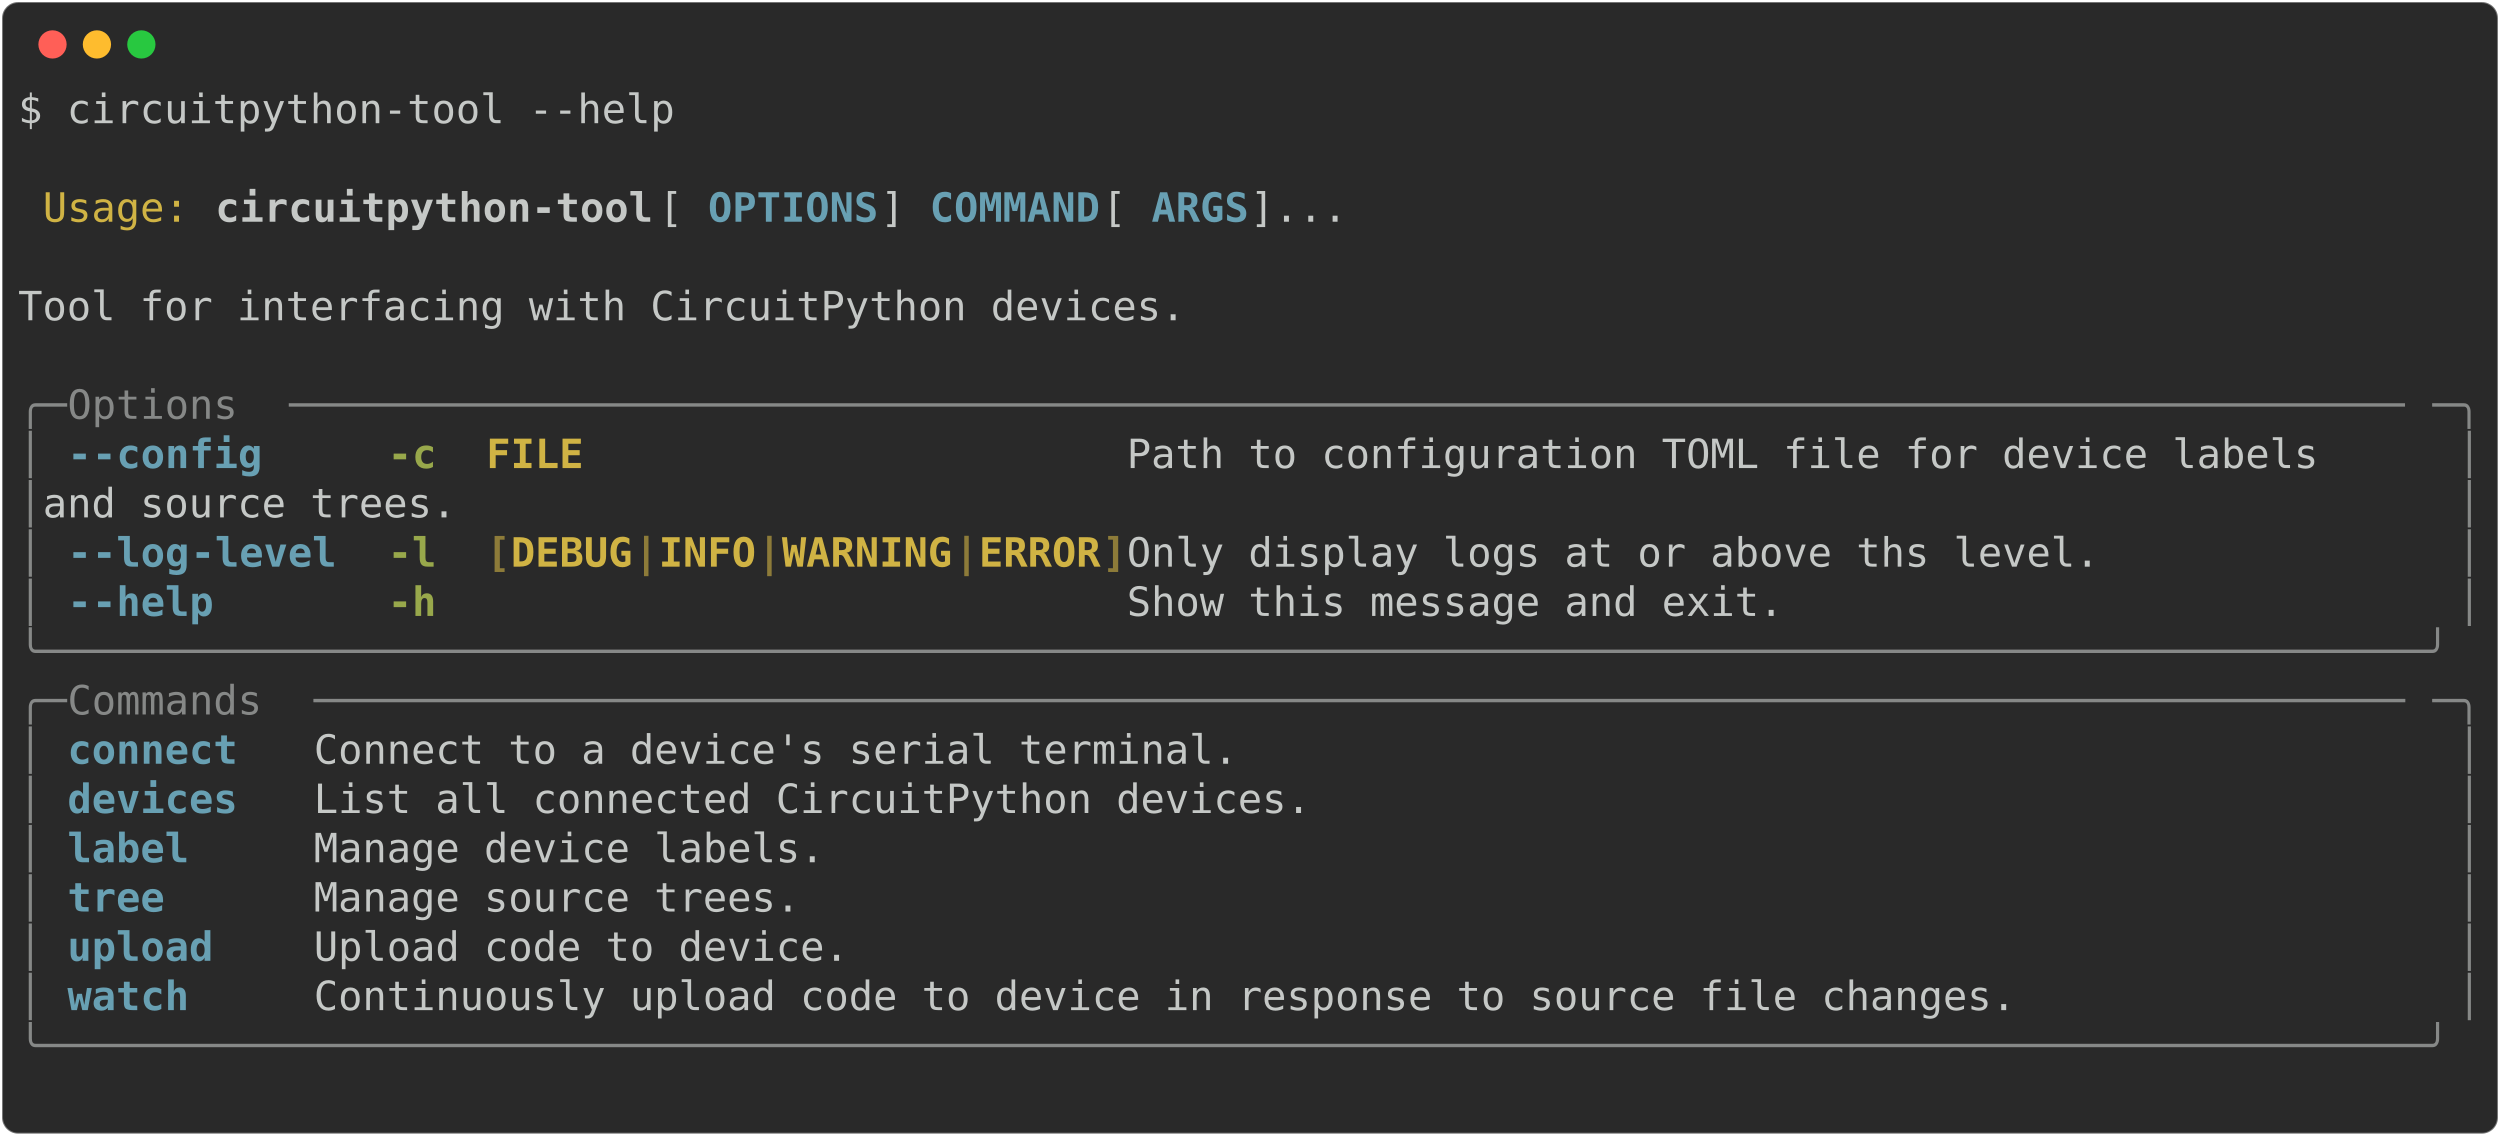
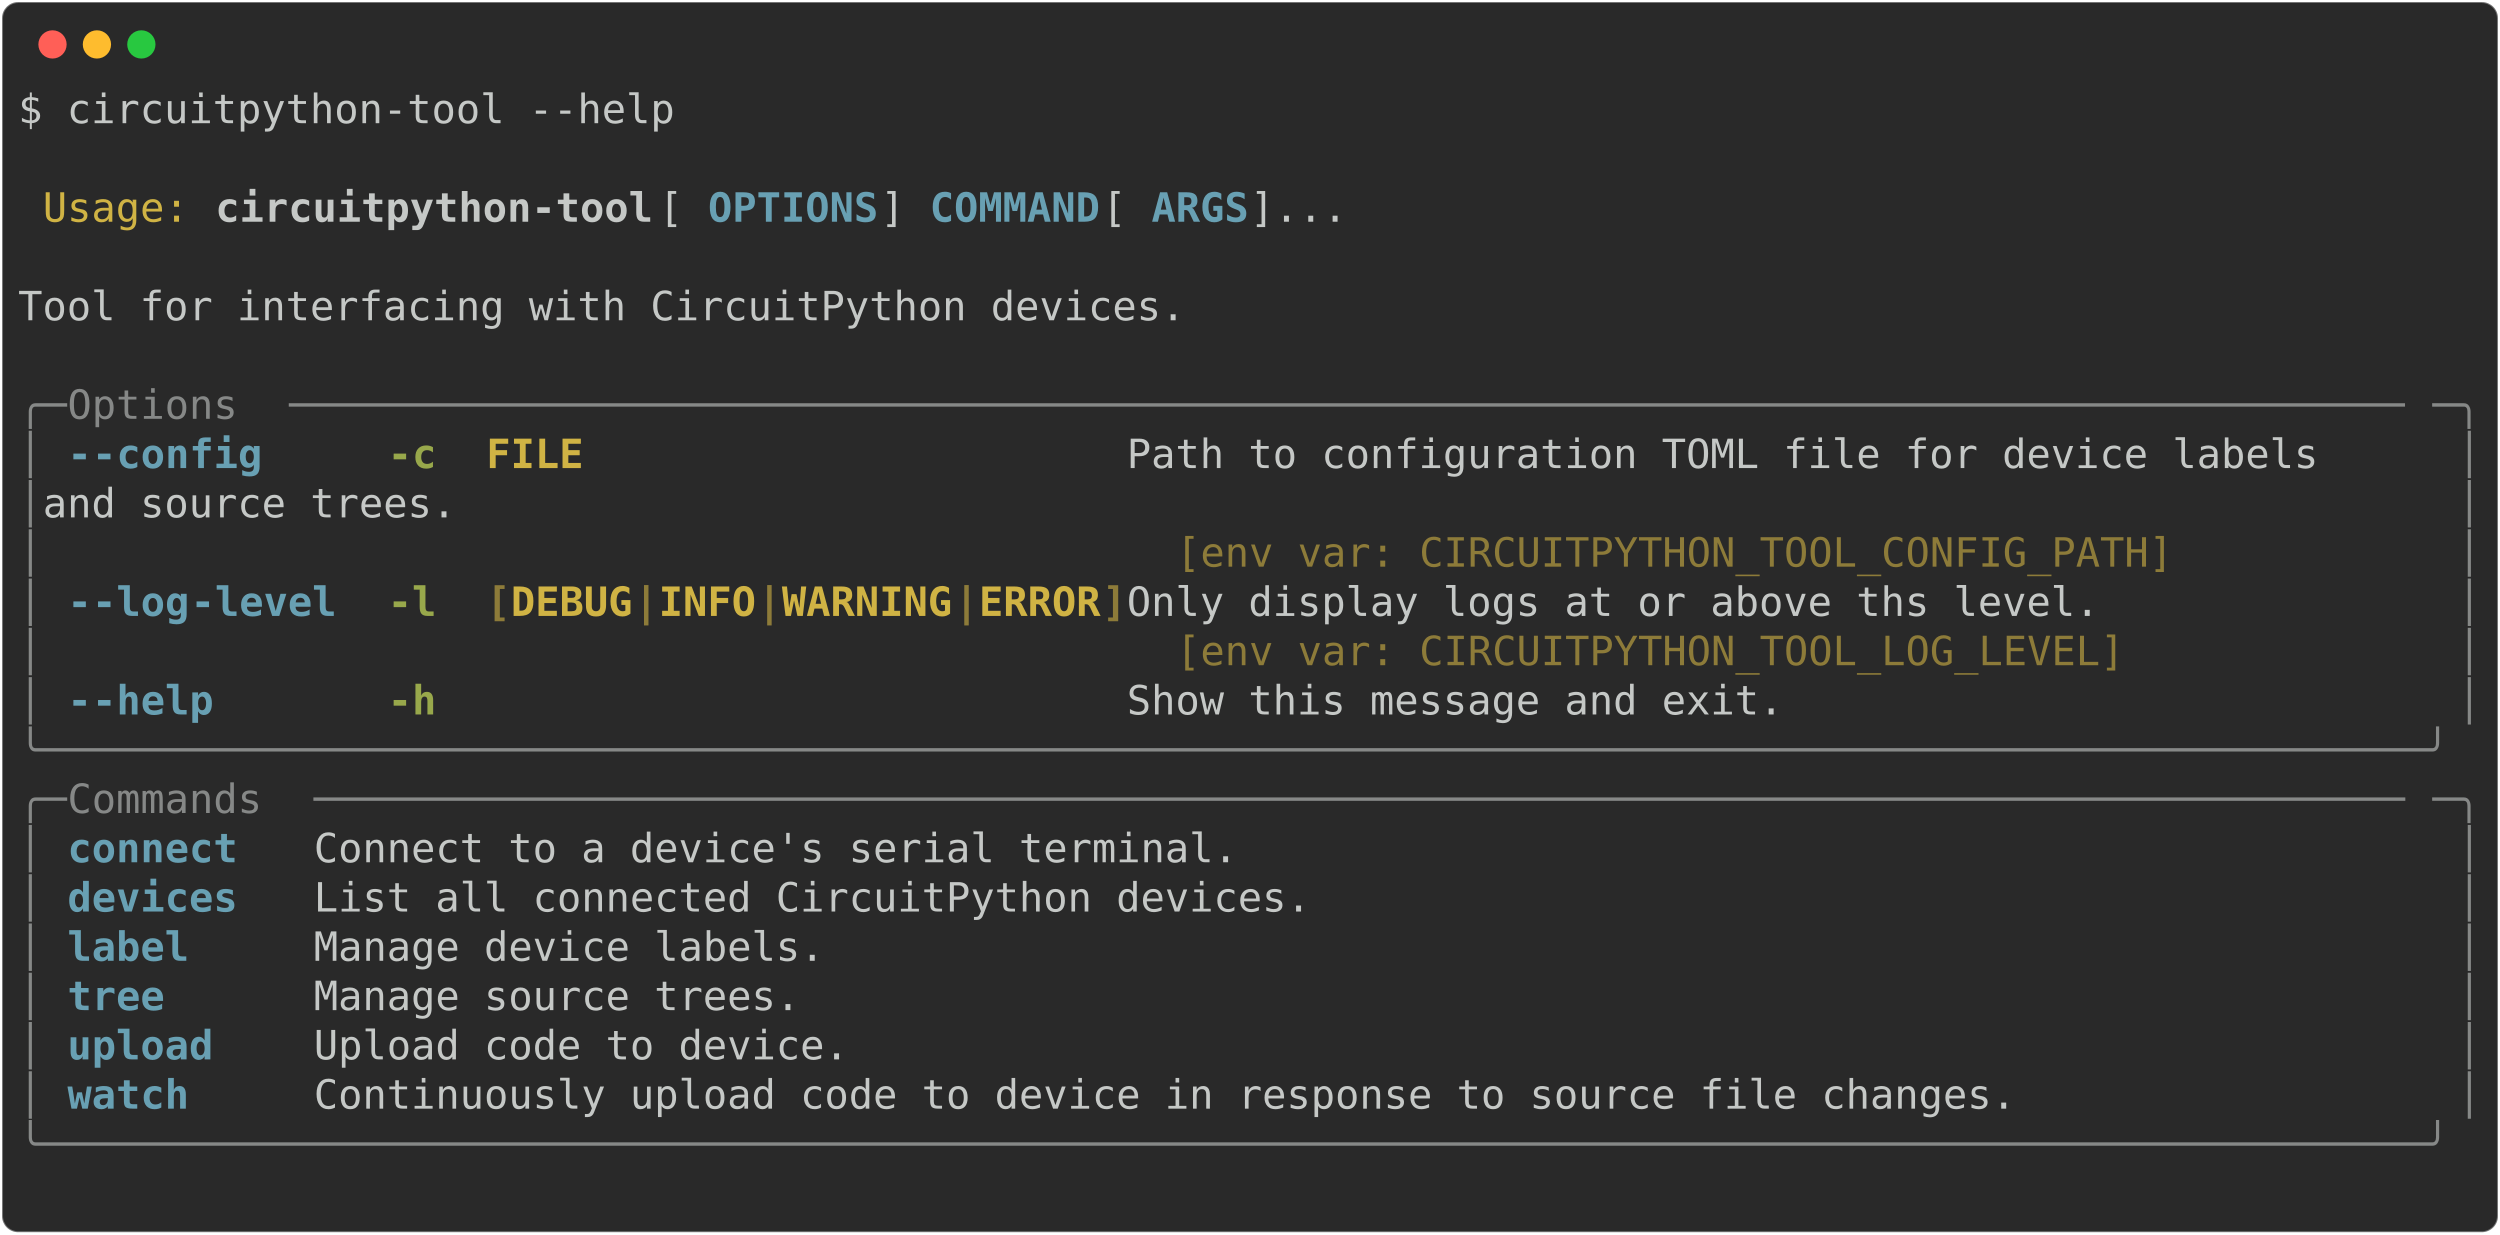
- <svg xmlns="http://www.w3.org/2000/svg" class="rich-terminal" viewBox="0 0 1238 562.4">
+ <svg xmlns="http://www.w3.org/2000/svg" class="rich-terminal" viewBox="0 0 1238 611.2">
  <style>

    @font-face {
        font-family: "Fira Code";
        src: local("FiraCode-Regular"),
                url("https://cdnjs.cloudflare.com/ajax/libs/firacode/6.2.0/woff2/FiraCode-Regular.woff2") format("woff2"),
                url("https://cdnjs.cloudflare.com/ajax/libs/firacode/6.2.0/woff/FiraCode-Regular.woff") format("woff");
        font-style: normal;
        font-weight: 400;
    }
    @font-face {
        font-family: "Fira Code";
        src: local("FiraCode-Bold"),
                url("https://cdnjs.cloudflare.com/ajax/libs/firacode/6.2.0/woff2/FiraCode-Bold.woff2") format("woff2"),
                url("https://cdnjs.cloudflare.com/ajax/libs/firacode/6.2.0/woff/FiraCode-Bold.woff") format("woff");
        font-style: bold;
        font-weight: 700;
    }

-     .terminal-1123984690-matrix {
+     .terminal-1804226684-matrix {
        font-family: Fira Code, monospace;
        font-size: 20px;
        line-height: 24.4px;
        font-variant-east-asian: full-width;
    }

-     .terminal-1123984690-title {
+     .terminal-1804226684-title {
        font-size: 18px;
        font-weight: bold;
        font-family: arial;
    }

-     .terminal-1123984690-r1 { fill: #c5c8c6 }
- .terminal-1123984690-r2 { fill: #d0b344 }
- .terminal-1123984690-r3 { fill: #c5c8c6;font-weight: bold }
- .terminal-1123984690-r4 { fill: #68a0b3;font-weight: bold }
- .terminal-1123984690-r5 { fill: #868887 }
- .terminal-1123984690-r6 { fill: #98a84b;font-weight: bold }
- .terminal-1123984690-r7 { fill: #d0b344;font-weight: bold }
- .terminal-1123984690-r8 { fill: #8d7b39;font-weight: bold }
+     .terminal-1804226684-r1 { fill: #c5c8c6 }
+ .terminal-1804226684-r2 { fill: #d0b344 }
+ .terminal-1804226684-r3 { fill: #c5c8c6;font-weight: bold }
+ .terminal-1804226684-r4 { fill: #68a0b3;font-weight: bold }
+ .terminal-1804226684-r5 { fill: #868887 }
+ .terminal-1804226684-r6 { fill: #98a84b;font-weight: bold }
+ .terminal-1804226684-r7 { fill: #d0b344;font-weight: bold }
+ .terminal-1804226684-r8 { fill: #8d7b39 }
+ .terminal-1804226684-r9 { fill: #8d7b39;font-weight: bold }
    </style>
  <defs>
-     <clipPath id="terminal-1123984690-clip-terminal">
-       <rect x="0" y="0" width="1219.0" height="511.4" />
-     </clipPath>
-     <clipPath id="terminal-1123984690-line-0">
+     <clipPath id="terminal-1804226684-clip-terminal">
+       <rect x="0" y="0" width="1219.0" height="560.2" />
+     </clipPath>
+     <clipPath id="terminal-1804226684-line-0">
      <rect x="0" y="1.5" width="1220" height="24.65" />
    </clipPath>
-     <clipPath id="terminal-1123984690-line-1">
+     <clipPath id="terminal-1804226684-line-1">
      <rect x="0" y="25.9" width="1220" height="24.65" />
    </clipPath>
-     <clipPath id="terminal-1123984690-line-2">
+     <clipPath id="terminal-1804226684-line-2">
      <rect x="0" y="50.3" width="1220" height="24.65" />
    </clipPath>
-     <clipPath id="terminal-1123984690-line-3">
+     <clipPath id="terminal-1804226684-line-3">
      <rect x="0" y="74.7" width="1220" height="24.65" />
    </clipPath>
-     <clipPath id="terminal-1123984690-line-4">
+     <clipPath id="terminal-1804226684-line-4">
      <rect x="0" y="99.1" width="1220" height="24.65" />
    </clipPath>
-     <clipPath id="terminal-1123984690-line-5">
+     <clipPath id="terminal-1804226684-line-5">
      <rect x="0" y="123.5" width="1220" height="24.65" />
    </clipPath>
-     <clipPath id="terminal-1123984690-line-6">
+     <clipPath id="terminal-1804226684-line-6">
      <rect x="0" y="147.9" width="1220" height="24.65" />
    </clipPath>
-     <clipPath id="terminal-1123984690-line-7">
+     <clipPath id="terminal-1804226684-line-7">
      <rect x="0" y="172.3" width="1220" height="24.65" />
    </clipPath>
-     <clipPath id="terminal-1123984690-line-8">
+     <clipPath id="terminal-1804226684-line-8">
      <rect x="0" y="196.7" width="1220" height="24.65" />
    </clipPath>
-     <clipPath id="terminal-1123984690-line-9">
+     <clipPath id="terminal-1804226684-line-9">
      <rect x="0" y="221.1" width="1220" height="24.65" />
    </clipPath>
-     <clipPath id="terminal-1123984690-line-10">
+     <clipPath id="terminal-1804226684-line-10">
      <rect x="0" y="245.5" width="1220" height="24.65" />
    </clipPath>
-     <clipPath id="terminal-1123984690-line-11">
+     <clipPath id="terminal-1804226684-line-11">
      <rect x="0" y="269.9" width="1220" height="24.65" />
    </clipPath>
-     <clipPath id="terminal-1123984690-line-12">
+     <clipPath id="terminal-1804226684-line-12">
      <rect x="0" y="294.3" width="1220" height="24.65" />
    </clipPath>
-     <clipPath id="terminal-1123984690-line-13">
+     <clipPath id="terminal-1804226684-line-13">
      <rect x="0" y="318.7" width="1220" height="24.65" />
    </clipPath>
-     <clipPath id="terminal-1123984690-line-14">
+     <clipPath id="terminal-1804226684-line-14">
      <rect x="0" y="343.1" width="1220" height="24.65" />
    </clipPath>
-     <clipPath id="terminal-1123984690-line-15">
+     <clipPath id="terminal-1804226684-line-15">
      <rect x="0" y="367.5" width="1220" height="24.65" />
    </clipPath>
-     <clipPath id="terminal-1123984690-line-16">
+     <clipPath id="terminal-1804226684-line-16">
      <rect x="0" y="391.9" width="1220" height="24.65" />
    </clipPath>
-     <clipPath id="terminal-1123984690-line-17">
+     <clipPath id="terminal-1804226684-line-17">
      <rect x="0" y="416.3" width="1220" height="24.65" />
    </clipPath>
-     <clipPath id="terminal-1123984690-line-18">
+     <clipPath id="terminal-1804226684-line-18">
      <rect x="0" y="440.7" width="1220" height="24.65" />
    </clipPath>
-     <clipPath id="terminal-1123984690-line-19">
+     <clipPath id="terminal-1804226684-line-19">
      <rect x="0" y="465.1" width="1220" height="24.65" />
    </clipPath>
+     <clipPath id="terminal-1804226684-line-20">
+       <rect x="0" y="489.5" width="1220" height="24.65" />
+     </clipPath>
+     <clipPath id="terminal-1804226684-line-21">
+       <rect x="0" y="513.9" width="1220" height="24.65" />
+     </clipPath>
  </defs>
-   <rect fill="#292929" stroke="rgba(255,255,255,0.35)" stroke-width="1" x="1" y="1" width="1236" height="560.4" rx="8" />
+   <rect fill="#292929" stroke="rgba(255,255,255,0.35)" stroke-width="1" x="1" y="1" width="1236" height="609.2" rx="8" />
  <g transform="translate(26,22)">
    <circle cx="0" cy="0" r="7" fill="#ff5f57" />
    <circle cx="22" cy="0" r="7" fill="#febc2e" />
    <circle cx="44" cy="0" r="7" fill="#28c840" />
  </g>
-   <g transform="translate(9, 41)" clip-path="url(#terminal-1123984690-clip-terminal)">
-     <g class="terminal-1123984690-matrix">
-       <text class="terminal-1123984690-r1" x="0" y="20" textLength="329.4" clip-path="url(#terminal-1123984690-line-0)">$ circuitpython-tool --help</text>
-       <text class="terminal-1123984690-r1" x="1220" y="20" textLength="12.2" clip-path="url(#terminal-1123984690-line-0)">
- </text>
-       <text class="terminal-1123984690-r1" x="1220" y="44.4" textLength="12.2" clip-path="url(#terminal-1123984690-line-1)">
- </text>
-       <text class="terminal-1123984690-r2" x="12.2" y="68.8" textLength="73.2" clip-path="url(#terminal-1123984690-line-2)">Usage:</text>
-       <text class="terminal-1123984690-r3" x="97.6" y="68.8" textLength="219.6" clip-path="url(#terminal-1123984690-line-2)">circuitpython-tool</text>
-       <text class="terminal-1123984690-r1" x="317.2" y="68.8" textLength="24.4" clip-path="url(#terminal-1123984690-line-2)"> [</text>
-       <text class="terminal-1123984690-r4" x="341.6" y="68.8" textLength="85.4" clip-path="url(#terminal-1123984690-line-2)">OPTIONS</text>
-       <text class="terminal-1123984690-r1" x="427" y="68.8" textLength="24.4" clip-path="url(#terminal-1123984690-line-2)">] </text>
-       <text class="terminal-1123984690-r4" x="451.4" y="68.8" textLength="85.4" clip-path="url(#terminal-1123984690-line-2)">COMMAND</text>
-       <text class="terminal-1123984690-r1" x="536.8" y="68.8" textLength="24.4" clip-path="url(#terminal-1123984690-line-2)"> [</text>
-       <text class="terminal-1123984690-r4" x="561.2" y="68.8" textLength="48.8" clip-path="url(#terminal-1123984690-line-2)">ARGS</text>
-       <text class="terminal-1123984690-r1" x="610" y="68.8" textLength="610" clip-path="url(#terminal-1123984690-line-2)">]...                                              </text>
-       <text class="terminal-1123984690-r1" x="1220" y="68.8" textLength="12.2" clip-path="url(#terminal-1123984690-line-2)">
- </text>
-       <text class="terminal-1123984690-r1" x="1220" y="93.2" textLength="12.2" clip-path="url(#terminal-1123984690-line-3)">
- </text>
-       <text class="terminal-1123984690-r1" x="0" y="117.6" textLength="1220" clip-path="url(#terminal-1123984690-line-4)"> Tool for interfacing with CircuitPython devices.                                                   </text>
-       <text class="terminal-1123984690-r1" x="1220" y="117.6" textLength="12.2" clip-path="url(#terminal-1123984690-line-4)">
- </text>
-       <text class="terminal-1123984690-r1" x="1220" y="142" textLength="12.2" clip-path="url(#terminal-1123984690-line-5)">
- </text>
-       <text class="terminal-1123984690-r5" x="0" y="166.4" textLength="24.4" clip-path="url(#terminal-1123984690-line-6)">╭─</text>
-       <text class="terminal-1123984690-r5" x="24.4" y="166.4" textLength="109.8" clip-path="url(#terminal-1123984690-line-6)"> Options </text>
-       <text class="terminal-1123984690-r5" x="134.2" y="166.4" textLength="1061.4" clip-path="url(#terminal-1123984690-line-6)">───────────────────────────────────────────────────────────────────────────────────────</text>
-       <text class="terminal-1123984690-r5" x="1195.6" y="166.4" textLength="24.4" clip-path="url(#terminal-1123984690-line-6)">─╮</text>
-       <text class="terminal-1123984690-r1" x="1220" y="166.4" textLength="12.2" clip-path="url(#terminal-1123984690-line-6)">
- </text>
-       <text class="terminal-1123984690-r5" x="0" y="190.8" textLength="12.2" clip-path="url(#terminal-1123984690-line-7)">│</text>
-       <text class="terminal-1123984690-r4" x="24.4" y="190.8" textLength="12.2" clip-path="url(#terminal-1123984690-line-7)">-</text>
-       <text class="terminal-1123984690-r4" x="36.6" y="190.8" textLength="85.4" clip-path="url(#terminal-1123984690-line-7)">-config</text>
-       <text class="terminal-1123984690-r6" x="183" y="190.8" textLength="24.4" clip-path="url(#terminal-1123984690-line-7)">-c</text>
-       <text class="terminal-1123984690-r7" x="231.8" y="190.8" textLength="317.2" clip-path="url(#terminal-1123984690-line-7)">FILE                      </text>
-       <text class="terminal-1123984690-r1" x="549" y="190.8" textLength="658.8" clip-path="url(#terminal-1123984690-line-7)">  Path to configuration TOML file for device labels   </text>
-       <text class="terminal-1123984690-r5" x="1207.8" y="190.8" textLength="12.2" clip-path="url(#terminal-1123984690-line-7)">│</text>
-       <text class="terminal-1123984690-r1" x="1220" y="190.8" textLength="12.2" clip-path="url(#terminal-1123984690-line-7)">
- </text>
-       <text class="terminal-1123984690-r5" x="0" y="215.2" textLength="12.2" clip-path="url(#terminal-1123984690-line-8)">│</text>
-       <text class="terminal-1123984690-r1" x="12.2" y="215.2" textLength="1195.6" clip-path="url(#terminal-1123984690-line-8)">                                              and source trees.                                   </text>
-       <text class="terminal-1123984690-r5" x="1207.8" y="215.2" textLength="12.2" clip-path="url(#terminal-1123984690-line-8)">│</text>
-       <text class="terminal-1123984690-r1" x="1220" y="215.2" textLength="12.2" clip-path="url(#terminal-1123984690-line-8)">
- </text>
-       <text class="terminal-1123984690-r5" x="0" y="239.6" textLength="12.2" clip-path="url(#terminal-1123984690-line-9)">│</text>
-       <text class="terminal-1123984690-r4" x="24.4" y="239.6" textLength="12.2" clip-path="url(#terminal-1123984690-line-9)">-</text>
-       <text class="terminal-1123984690-r4" x="36.6" y="239.6" textLength="48.8" clip-path="url(#terminal-1123984690-line-9)">-log</text>
-       <text class="terminal-1123984690-r4" x="85.4" y="239.6" textLength="73.2" clip-path="url(#terminal-1123984690-line-9)">-level</text>
-       <text class="terminal-1123984690-r6" x="183" y="239.6" textLength="24.4" clip-path="url(#terminal-1123984690-line-9)">-l</text>
-       <text class="terminal-1123984690-r8" x="231.8" y="239.6" textLength="12.2" clip-path="url(#terminal-1123984690-line-9)">[</text>
-       <text class="terminal-1123984690-r7" x="244" y="239.6" textLength="61" clip-path="url(#terminal-1123984690-line-9)">DEBUG</text>
-       <text class="terminal-1123984690-r8" x="305" y="239.6" textLength="12.2" clip-path="url(#terminal-1123984690-line-9)">|</text>
-       <text class="terminal-1123984690-r7" x="317.2" y="239.6" textLength="48.8" clip-path="url(#terminal-1123984690-line-9)">INFO</text>
-       <text class="terminal-1123984690-r8" x="366" y="239.6" textLength="12.2" clip-path="url(#terminal-1123984690-line-9)">|</text>
-       <text class="terminal-1123984690-r7" x="378.2" y="239.6" textLength="85.4" clip-path="url(#terminal-1123984690-line-9)">WARNING</text>
-       <text class="terminal-1123984690-r8" x="463.6" y="239.6" textLength="12.2" clip-path="url(#terminal-1123984690-line-9)">|</text>
-       <text class="terminal-1123984690-r7" x="475.8" y="239.6" textLength="61" clip-path="url(#terminal-1123984690-line-9)">ERROR</text>
-       <text class="terminal-1123984690-r8" x="536.8" y="239.6" textLength="12.2" clip-path="url(#terminal-1123984690-line-9)">]</text>
-       <text class="terminal-1123984690-r1" x="549" y="239.6" textLength="658.8" clip-path="url(#terminal-1123984690-line-9)">  Only display logs at or above ths level.            </text>
-       <text class="terminal-1123984690-r5" x="1207.8" y="239.6" textLength="12.2" clip-path="url(#terminal-1123984690-line-9)">│</text>
-       <text class="terminal-1123984690-r1" x="1220" y="239.6" textLength="12.2" clip-path="url(#terminal-1123984690-line-9)">
- </text>
-       <text class="terminal-1123984690-r5" x="0" y="264" textLength="12.2" clip-path="url(#terminal-1123984690-line-10)">│</text>
-       <text class="terminal-1123984690-r4" x="24.4" y="264" textLength="12.2" clip-path="url(#terminal-1123984690-line-10)">-</text>
-       <text class="terminal-1123984690-r4" x="36.6" y="264" textLength="61" clip-path="url(#terminal-1123984690-line-10)">-help</text>
-       <text class="terminal-1123984690-r6" x="183" y="264" textLength="24.4" clip-path="url(#terminal-1123984690-line-10)">-h</text>
-       <text class="terminal-1123984690-r1" x="549" y="264" textLength="658.8" clip-path="url(#terminal-1123984690-line-10)">  Show this message and exit.                         </text>
-       <text class="terminal-1123984690-r5" x="1207.8" y="264" textLength="12.2" clip-path="url(#terminal-1123984690-line-10)">│</text>
-       <text class="terminal-1123984690-r1" x="1220" y="264" textLength="12.2" clip-path="url(#terminal-1123984690-line-10)">
- </text>
-       <text class="terminal-1123984690-r5" x="0" y="288.4" textLength="1220" clip-path="url(#terminal-1123984690-line-11)">╰──────────────────────────────────────────────────────────────────────────────────────────────────╯</text>
-       <text class="terminal-1123984690-r1" x="1220" y="288.4" textLength="12.2" clip-path="url(#terminal-1123984690-line-11)">
- </text>
-       <text class="terminal-1123984690-r5" x="0" y="312.8" textLength="24.4" clip-path="url(#terminal-1123984690-line-12)">╭─</text>
-       <text class="terminal-1123984690-r5" x="24.4" y="312.8" textLength="122" clip-path="url(#terminal-1123984690-line-12)"> Commands </text>
-       <text class="terminal-1123984690-r5" x="146.4" y="312.8" textLength="1049.2" clip-path="url(#terminal-1123984690-line-12)">──────────────────────────────────────────────────────────────────────────────────────</text>
-       <text class="terminal-1123984690-r5" x="1195.6" y="312.8" textLength="24.4" clip-path="url(#terminal-1123984690-line-12)">─╮</text>
-       <text class="terminal-1123984690-r1" x="1220" y="312.8" textLength="12.2" clip-path="url(#terminal-1123984690-line-12)">
- </text>
-       <text class="terminal-1123984690-r5" x="0" y="337.2" textLength="12.2" clip-path="url(#terminal-1123984690-line-13)">│</text>
-       <text class="terminal-1123984690-r4" x="24.4" y="337.2" textLength="109.8" clip-path="url(#terminal-1123984690-line-13)">connect  </text>
-       <text class="terminal-1123984690-r1" x="146.4" y="337.2" textLength="1061.4" clip-path="url(#terminal-1123984690-line-13)"> Connect to a device's serial terminal.                                                </text>
-       <text class="terminal-1123984690-r5" x="1207.8" y="337.2" textLength="12.2" clip-path="url(#terminal-1123984690-line-13)">│</text>
-       <text class="terminal-1123984690-r1" x="1220" y="337.2" textLength="12.2" clip-path="url(#terminal-1123984690-line-13)">
- </text>
-       <text class="terminal-1123984690-r5" x="0" y="361.6" textLength="12.2" clip-path="url(#terminal-1123984690-line-14)">│</text>
-       <text class="terminal-1123984690-r4" x="24.4" y="361.6" textLength="109.8" clip-path="url(#terminal-1123984690-line-14)">devices  </text>
-       <text class="terminal-1123984690-r1" x="146.4" y="361.6" textLength="1061.4" clip-path="url(#terminal-1123984690-line-14)"> List all connected CircuitPython devices.                                             </text>
-       <text class="terminal-1123984690-r5" x="1207.8" y="361.6" textLength="12.2" clip-path="url(#terminal-1123984690-line-14)">│</text>
-       <text class="terminal-1123984690-r1" x="1220" y="361.6" textLength="12.2" clip-path="url(#terminal-1123984690-line-14)">
- </text>
-       <text class="terminal-1123984690-r5" x="0" y="386" textLength="12.2" clip-path="url(#terminal-1123984690-line-15)">│</text>
-       <text class="terminal-1123984690-r4" x="24.4" y="386" textLength="109.8" clip-path="url(#terminal-1123984690-line-15)">label    </text>
-       <text class="terminal-1123984690-r1" x="146.4" y="386" textLength="1061.4" clip-path="url(#terminal-1123984690-line-15)"> Manage device labels.                                                                 </text>
-       <text class="terminal-1123984690-r5" x="1207.8" y="386" textLength="12.2" clip-path="url(#terminal-1123984690-line-15)">│</text>
-       <text class="terminal-1123984690-r1" x="1220" y="386" textLength="12.2" clip-path="url(#terminal-1123984690-line-15)">
- </text>
-       <text class="terminal-1123984690-r5" x="0" y="410.4" textLength="12.2" clip-path="url(#terminal-1123984690-line-16)">│</text>
-       <text class="terminal-1123984690-r4" x="24.4" y="410.4" textLength="109.8" clip-path="url(#terminal-1123984690-line-16)">tree     </text>
-       <text class="terminal-1123984690-r1" x="146.4" y="410.4" textLength="1061.4" clip-path="url(#terminal-1123984690-line-16)"> Manage source trees.                                                                  </text>
-       <text class="terminal-1123984690-r5" x="1207.8" y="410.4" textLength="12.2" clip-path="url(#terminal-1123984690-line-16)">│</text>
-       <text class="terminal-1123984690-r1" x="1220" y="410.4" textLength="12.2" clip-path="url(#terminal-1123984690-line-16)">
- </text>
-       <text class="terminal-1123984690-r5" x="0" y="434.8" textLength="12.2" clip-path="url(#terminal-1123984690-line-17)">│</text>
-       <text class="terminal-1123984690-r4" x="24.4" y="434.8" textLength="109.8" clip-path="url(#terminal-1123984690-line-17)">upload   </text>
-       <text class="terminal-1123984690-r1" x="146.4" y="434.8" textLength="1061.4" clip-path="url(#terminal-1123984690-line-17)"> Upload code to device.                                                                </text>
-       <text class="terminal-1123984690-r5" x="1207.8" y="434.8" textLength="12.2" clip-path="url(#terminal-1123984690-line-17)">│</text>
-       <text class="terminal-1123984690-r1" x="1220" y="434.8" textLength="12.2" clip-path="url(#terminal-1123984690-line-17)">
- </text>
-       <text class="terminal-1123984690-r5" x="0" y="459.2" textLength="12.2" clip-path="url(#terminal-1123984690-line-18)">│</text>
-       <text class="terminal-1123984690-r4" x="24.4" y="459.2" textLength="109.8" clip-path="url(#terminal-1123984690-line-18)">watch    </text>
-       <text class="terminal-1123984690-r1" x="146.4" y="459.2" textLength="1061.4" clip-path="url(#terminal-1123984690-line-18)"> Continuously upload code to device in response to source file changes.                </text>
-       <text class="terminal-1123984690-r5" x="1207.8" y="459.2" textLength="12.2" clip-path="url(#terminal-1123984690-line-18)">│</text>
-       <text class="terminal-1123984690-r1" x="1220" y="459.2" textLength="12.2" clip-path="url(#terminal-1123984690-line-18)">
- </text>
-       <text class="terminal-1123984690-r5" x="0" y="483.6" textLength="1220" clip-path="url(#terminal-1123984690-line-19)">╰──────────────────────────────────────────────────────────────────────────────────────────────────╯</text>
-       <text class="terminal-1123984690-r1" x="1220" y="483.6" textLength="12.2" clip-path="url(#terminal-1123984690-line-19)">
- </text>
-       <text class="terminal-1123984690-r1" x="1220" y="508" textLength="12.2" clip-path="url(#terminal-1123984690-line-20)">
+   <g transform="translate(9, 41)" clip-path="url(#terminal-1804226684-clip-terminal)">
+     <g class="terminal-1804226684-matrix">
+       <text class="terminal-1804226684-r1" x="0" y="20" textLength="329.4" clip-path="url(#terminal-1804226684-line-0)">$ circuitpython-tool --help</text>
+       <text class="terminal-1804226684-r1" x="1220" y="20" textLength="12.2" clip-path="url(#terminal-1804226684-line-0)">
+ </text>
+       <text class="terminal-1804226684-r1" x="1220" y="44.4" textLength="12.2" clip-path="url(#terminal-1804226684-line-1)">
+ </text>
+       <text class="terminal-1804226684-r2" x="12.2" y="68.8" textLength="73.2" clip-path="url(#terminal-1804226684-line-2)">Usage:</text>
+       <text class="terminal-1804226684-r3" x="97.6" y="68.8" textLength="219.6" clip-path="url(#terminal-1804226684-line-2)">circuitpython-tool</text>
+       <text class="terminal-1804226684-r1" x="317.2" y="68.8" textLength="24.4" clip-path="url(#terminal-1804226684-line-2)"> [</text>
+       <text class="terminal-1804226684-r4" x="341.6" y="68.8" textLength="85.4" clip-path="url(#terminal-1804226684-line-2)">OPTIONS</text>
+       <text class="terminal-1804226684-r1" x="427" y="68.8" textLength="24.4" clip-path="url(#terminal-1804226684-line-2)">] </text>
+       <text class="terminal-1804226684-r4" x="451.4" y="68.8" textLength="85.4" clip-path="url(#terminal-1804226684-line-2)">COMMAND</text>
+       <text class="terminal-1804226684-r1" x="536.8" y="68.8" textLength="24.4" clip-path="url(#terminal-1804226684-line-2)"> [</text>
+       <text class="terminal-1804226684-r4" x="561.2" y="68.8" textLength="48.8" clip-path="url(#terminal-1804226684-line-2)">ARGS</text>
+       <text class="terminal-1804226684-r1" x="610" y="68.8" textLength="610" clip-path="url(#terminal-1804226684-line-2)">]...                                              </text>
+       <text class="terminal-1804226684-r1" x="1220" y="68.8" textLength="12.2" clip-path="url(#terminal-1804226684-line-2)">
+ </text>
+       <text class="terminal-1804226684-r1" x="1220" y="93.2" textLength="12.2" clip-path="url(#terminal-1804226684-line-3)">
+ </text>
+       <text class="terminal-1804226684-r1" x="0" y="117.6" textLength="1220" clip-path="url(#terminal-1804226684-line-4)"> Tool for interfacing with CircuitPython devices.                                                   </text>
+       <text class="terminal-1804226684-r1" x="1220" y="117.6" textLength="12.2" clip-path="url(#terminal-1804226684-line-4)">
+ </text>
+       <text class="terminal-1804226684-r1" x="1220" y="142" textLength="12.2" clip-path="url(#terminal-1804226684-line-5)">
+ </text>
+       <text class="terminal-1804226684-r5" x="0" y="166.4" textLength="24.4" clip-path="url(#terminal-1804226684-line-6)">╭─</text>
+       <text class="terminal-1804226684-r5" x="24.4" y="166.4" textLength="109.8" clip-path="url(#terminal-1804226684-line-6)"> Options </text>
+       <text class="terminal-1804226684-r5" x="134.2" y="166.4" textLength="1061.4" clip-path="url(#terminal-1804226684-line-6)">───────────────────────────────────────────────────────────────────────────────────────</text>
+       <text class="terminal-1804226684-r5" x="1195.6" y="166.4" textLength="24.4" clip-path="url(#terminal-1804226684-line-6)">─╮</text>
+       <text class="terminal-1804226684-r1" x="1220" y="166.4" textLength="12.2" clip-path="url(#terminal-1804226684-line-6)">
+ </text>
+       <text class="terminal-1804226684-r5" x="0" y="190.8" textLength="12.2" clip-path="url(#terminal-1804226684-line-7)">│</text>
+       <text class="terminal-1804226684-r4" x="24.4" y="190.8" textLength="12.2" clip-path="url(#terminal-1804226684-line-7)">-</text>
+       <text class="terminal-1804226684-r4" x="36.6" y="190.8" textLength="85.4" clip-path="url(#terminal-1804226684-line-7)">-config</text>
+       <text class="terminal-1804226684-r6" x="183" y="190.8" textLength="24.4" clip-path="url(#terminal-1804226684-line-7)">-c</text>
+       <text class="terminal-1804226684-r7" x="231.8" y="190.8" textLength="317.2" clip-path="url(#terminal-1804226684-line-7)">FILE                      </text>
+       <text class="terminal-1804226684-r1" x="549" y="190.8" textLength="658.8" clip-path="url(#terminal-1804226684-line-7)">  Path to configuration TOML file for device labels   </text>
+       <text class="terminal-1804226684-r5" x="1207.8" y="190.8" textLength="12.2" clip-path="url(#terminal-1804226684-line-7)">│</text>
+       <text class="terminal-1804226684-r1" x="1220" y="190.8" textLength="12.2" clip-path="url(#terminal-1804226684-line-7)">
+ </text>
+       <text class="terminal-1804226684-r5" x="0" y="215.2" textLength="12.2" clip-path="url(#terminal-1804226684-line-8)">│</text>
+       <text class="terminal-1804226684-r1" x="12.2" y="215.2" textLength="1195.6" clip-path="url(#terminal-1804226684-line-8)">                                              and source trees.                                   </text>
+       <text class="terminal-1804226684-r5" x="1207.8" y="215.2" textLength="12.2" clip-path="url(#terminal-1804226684-line-8)">│</text>
+       <text class="terminal-1804226684-r1" x="1220" y="215.2" textLength="12.2" clip-path="url(#terminal-1804226684-line-8)">
+ </text>
+       <text class="terminal-1804226684-r5" x="0" y="239.6" textLength="12.2" clip-path="url(#terminal-1804226684-line-9)">│</text>
+       <text class="terminal-1804226684-r8" x="573.4" y="239.6" textLength="622.2" clip-path="url(#terminal-1804226684-line-9)">[env var: CIRCUITPYTHON_TOOL_CONFIG_PATH]          </text>
+       <text class="terminal-1804226684-r5" x="1207.8" y="239.6" textLength="12.2" clip-path="url(#terminal-1804226684-line-9)">│</text>
+       <text class="terminal-1804226684-r1" x="1220" y="239.6" textLength="12.2" clip-path="url(#terminal-1804226684-line-9)">
+ </text>
+       <text class="terminal-1804226684-r5" x="0" y="264" textLength="12.2" clip-path="url(#terminal-1804226684-line-10)">│</text>
+       <text class="terminal-1804226684-r4" x="24.4" y="264" textLength="12.2" clip-path="url(#terminal-1804226684-line-10)">-</text>
+       <text class="terminal-1804226684-r4" x="36.6" y="264" textLength="48.8" clip-path="url(#terminal-1804226684-line-10)">-log</text>
+       <text class="terminal-1804226684-r4" x="85.4" y="264" textLength="73.2" clip-path="url(#terminal-1804226684-line-10)">-level</text>
+       <text class="terminal-1804226684-r6" x="183" y="264" textLength="24.4" clip-path="url(#terminal-1804226684-line-10)">-l</text>
+       <text class="terminal-1804226684-r9" x="231.8" y="264" textLength="12.2" clip-path="url(#terminal-1804226684-line-10)">[</text>
+       <text class="terminal-1804226684-r7" x="244" y="264" textLength="61" clip-path="url(#terminal-1804226684-line-10)">DEBUG</text>
+       <text class="terminal-1804226684-r9" x="305" y="264" textLength="12.2" clip-path="url(#terminal-1804226684-line-10)">|</text>
+       <text class="terminal-1804226684-r7" x="317.2" y="264" textLength="48.8" clip-path="url(#terminal-1804226684-line-10)">INFO</text>
+       <text class="terminal-1804226684-r9" x="366" y="264" textLength="12.2" clip-path="url(#terminal-1804226684-line-10)">|</text>
+       <text class="terminal-1804226684-r7" x="378.2" y="264" textLength="85.4" clip-path="url(#terminal-1804226684-line-10)">WARNING</text>
+       <text class="terminal-1804226684-r9" x="463.6" y="264" textLength="12.2" clip-path="url(#terminal-1804226684-line-10)">|</text>
+       <text class="terminal-1804226684-r7" x="475.8" y="264" textLength="61" clip-path="url(#terminal-1804226684-line-10)">ERROR</text>
+       <text class="terminal-1804226684-r9" x="536.8" y="264" textLength="12.2" clip-path="url(#terminal-1804226684-line-10)">]</text>
+       <text class="terminal-1804226684-r1" x="549" y="264" textLength="658.8" clip-path="url(#terminal-1804226684-line-10)">  Only display logs at or above ths level.            </text>
+       <text class="terminal-1804226684-r5" x="1207.8" y="264" textLength="12.2" clip-path="url(#terminal-1804226684-line-10)">│</text>
+       <text class="terminal-1804226684-r1" x="1220" y="264" textLength="12.2" clip-path="url(#terminal-1804226684-line-10)">
+ </text>
+       <text class="terminal-1804226684-r5" x="0" y="288.4" textLength="12.2" clip-path="url(#terminal-1804226684-line-11)">│</text>
+       <text class="terminal-1804226684-r8" x="573.4" y="288.4" textLength="488" clip-path="url(#terminal-1804226684-line-11)">[env var: CIRCUITPYTHON_TOOL_LOG_LEVEL] </text>
+       <text class="terminal-1804226684-r5" x="1207.8" y="288.4" textLength="12.2" clip-path="url(#terminal-1804226684-line-11)">│</text>
+       <text class="terminal-1804226684-r1" x="1220" y="288.4" textLength="12.2" clip-path="url(#terminal-1804226684-line-11)">
+ </text>
+       <text class="terminal-1804226684-r5" x="0" y="312.8" textLength="12.2" clip-path="url(#terminal-1804226684-line-12)">│</text>
+       <text class="terminal-1804226684-r4" x="24.4" y="312.8" textLength="12.2" clip-path="url(#terminal-1804226684-line-12)">-</text>
+       <text class="terminal-1804226684-r4" x="36.6" y="312.8" textLength="61" clip-path="url(#terminal-1804226684-line-12)">-help</text>
+       <text class="terminal-1804226684-r6" x="183" y="312.8" textLength="24.4" clip-path="url(#terminal-1804226684-line-12)">-h</text>
+       <text class="terminal-1804226684-r1" x="549" y="312.8" textLength="658.8" clip-path="url(#terminal-1804226684-line-12)">  Show this message and exit.                         </text>
+       <text class="terminal-1804226684-r5" x="1207.8" y="312.8" textLength="12.2" clip-path="url(#terminal-1804226684-line-12)">│</text>
+       <text class="terminal-1804226684-r1" x="1220" y="312.8" textLength="12.2" clip-path="url(#terminal-1804226684-line-12)">
+ </text>
+       <text class="terminal-1804226684-r5" x="0" y="337.2" textLength="1220" clip-path="url(#terminal-1804226684-line-13)">╰──────────────────────────────────────────────────────────────────────────────────────────────────╯</text>
+       <text class="terminal-1804226684-r1" x="1220" y="337.2" textLength="12.2" clip-path="url(#terminal-1804226684-line-13)">
+ </text>
+       <text class="terminal-1804226684-r5" x="0" y="361.6" textLength="24.4" clip-path="url(#terminal-1804226684-line-14)">╭─</text>
+       <text class="terminal-1804226684-r5" x="24.4" y="361.6" textLength="122" clip-path="url(#terminal-1804226684-line-14)"> Commands </text>
+       <text class="terminal-1804226684-r5" x="146.4" y="361.6" textLength="1049.2" clip-path="url(#terminal-1804226684-line-14)">──────────────────────────────────────────────────────────────────────────────────────</text>
+       <text class="terminal-1804226684-r5" x="1195.6" y="361.6" textLength="24.4" clip-path="url(#terminal-1804226684-line-14)">─╮</text>
+       <text class="terminal-1804226684-r1" x="1220" y="361.6" textLength="12.2" clip-path="url(#terminal-1804226684-line-14)">
+ </text>
+       <text class="terminal-1804226684-r5" x="0" y="386" textLength="12.2" clip-path="url(#terminal-1804226684-line-15)">│</text>
+       <text class="terminal-1804226684-r4" x="24.4" y="386" textLength="109.8" clip-path="url(#terminal-1804226684-line-15)">connect  </text>
+       <text class="terminal-1804226684-r1" x="146.4" y="386" textLength="1061.4" clip-path="url(#terminal-1804226684-line-15)"> Connect to a device's serial terminal.                                                </text>
+       <text class="terminal-1804226684-r5" x="1207.8" y="386" textLength="12.2" clip-path="url(#terminal-1804226684-line-15)">│</text>
+       <text class="terminal-1804226684-r1" x="1220" y="386" textLength="12.2" clip-path="url(#terminal-1804226684-line-15)">
+ </text>
+       <text class="terminal-1804226684-r5" x="0" y="410.4" textLength="12.2" clip-path="url(#terminal-1804226684-line-16)">│</text>
+       <text class="terminal-1804226684-r4" x="24.4" y="410.4" textLength="109.8" clip-path="url(#terminal-1804226684-line-16)">devices  </text>
+       <text class="terminal-1804226684-r1" x="146.4" y="410.4" textLength="1061.4" clip-path="url(#terminal-1804226684-line-16)"> List all connected CircuitPython devices.                                             </text>
+       <text class="terminal-1804226684-r5" x="1207.8" y="410.4" textLength="12.2" clip-path="url(#terminal-1804226684-line-16)">│</text>
+       <text class="terminal-1804226684-r1" x="1220" y="410.4" textLength="12.2" clip-path="url(#terminal-1804226684-line-16)">
+ </text>
+       <text class="terminal-1804226684-r5" x="0" y="434.8" textLength="12.2" clip-path="url(#terminal-1804226684-line-17)">│</text>
+       <text class="terminal-1804226684-r4" x="24.4" y="434.8" textLength="109.8" clip-path="url(#terminal-1804226684-line-17)">label    </text>
+       <text class="terminal-1804226684-r1" x="146.4" y="434.8" textLength="1061.4" clip-path="url(#terminal-1804226684-line-17)"> Manage device labels.                                                                 </text>
+       <text class="terminal-1804226684-r5" x="1207.8" y="434.8" textLength="12.2" clip-path="url(#terminal-1804226684-line-17)">│</text>
+       <text class="terminal-1804226684-r1" x="1220" y="434.8" textLength="12.2" clip-path="url(#terminal-1804226684-line-17)">
+ </text>
+       <text class="terminal-1804226684-r5" x="0" y="459.2" textLength="12.2" clip-path="url(#terminal-1804226684-line-18)">│</text>
+       <text class="terminal-1804226684-r4" x="24.4" y="459.2" textLength="109.8" clip-path="url(#terminal-1804226684-line-18)">tree     </text>
+       <text class="terminal-1804226684-r1" x="146.4" y="459.2" textLength="1061.4" clip-path="url(#terminal-1804226684-line-18)"> Manage source trees.                                                                  </text>
+       <text class="terminal-1804226684-r5" x="1207.8" y="459.2" textLength="12.2" clip-path="url(#terminal-1804226684-line-18)">│</text>
+       <text class="terminal-1804226684-r1" x="1220" y="459.2" textLength="12.2" clip-path="url(#terminal-1804226684-line-18)">
+ </text>
+       <text class="terminal-1804226684-r5" x="0" y="483.6" textLength="12.2" clip-path="url(#terminal-1804226684-line-19)">│</text>
+       <text class="terminal-1804226684-r4" x="24.4" y="483.6" textLength="109.8" clip-path="url(#terminal-1804226684-line-19)">upload   </text>
+       <text class="terminal-1804226684-r1" x="146.4" y="483.6" textLength="1061.4" clip-path="url(#terminal-1804226684-line-19)"> Upload code to device.                                                                </text>
+       <text class="terminal-1804226684-r5" x="1207.8" y="483.6" textLength="12.2" clip-path="url(#terminal-1804226684-line-19)">│</text>
+       <text class="terminal-1804226684-r1" x="1220" y="483.6" textLength="12.2" clip-path="url(#terminal-1804226684-line-19)">
+ </text>
+       <text class="terminal-1804226684-r5" x="0" y="508" textLength="12.2" clip-path="url(#terminal-1804226684-line-20)">│</text>
+       <text class="terminal-1804226684-r4" x="24.4" y="508" textLength="109.8" clip-path="url(#terminal-1804226684-line-20)">watch    </text>
+       <text class="terminal-1804226684-r1" x="146.4" y="508" textLength="1061.4" clip-path="url(#terminal-1804226684-line-20)"> Continuously upload code to device in response to source file changes.                </text>
+       <text class="terminal-1804226684-r5" x="1207.8" y="508" textLength="12.2" clip-path="url(#terminal-1804226684-line-20)">│</text>
+       <text class="terminal-1804226684-r1" x="1220" y="508" textLength="12.2" clip-path="url(#terminal-1804226684-line-20)">
+ </text>
+       <text class="terminal-1804226684-r5" x="0" y="532.4" textLength="1220" clip-path="url(#terminal-1804226684-line-21)">╰──────────────────────────────────────────────────────────────────────────────────────────────────╯</text>
+       <text class="terminal-1804226684-r1" x="1220" y="532.4" textLength="12.2" clip-path="url(#terminal-1804226684-line-21)">
+ </text>
+       <text class="terminal-1804226684-r1" x="1220" y="556.8" textLength="12.2" clip-path="url(#terminal-1804226684-line-22)">
</text>
    </g>
  </g>
</svg>
